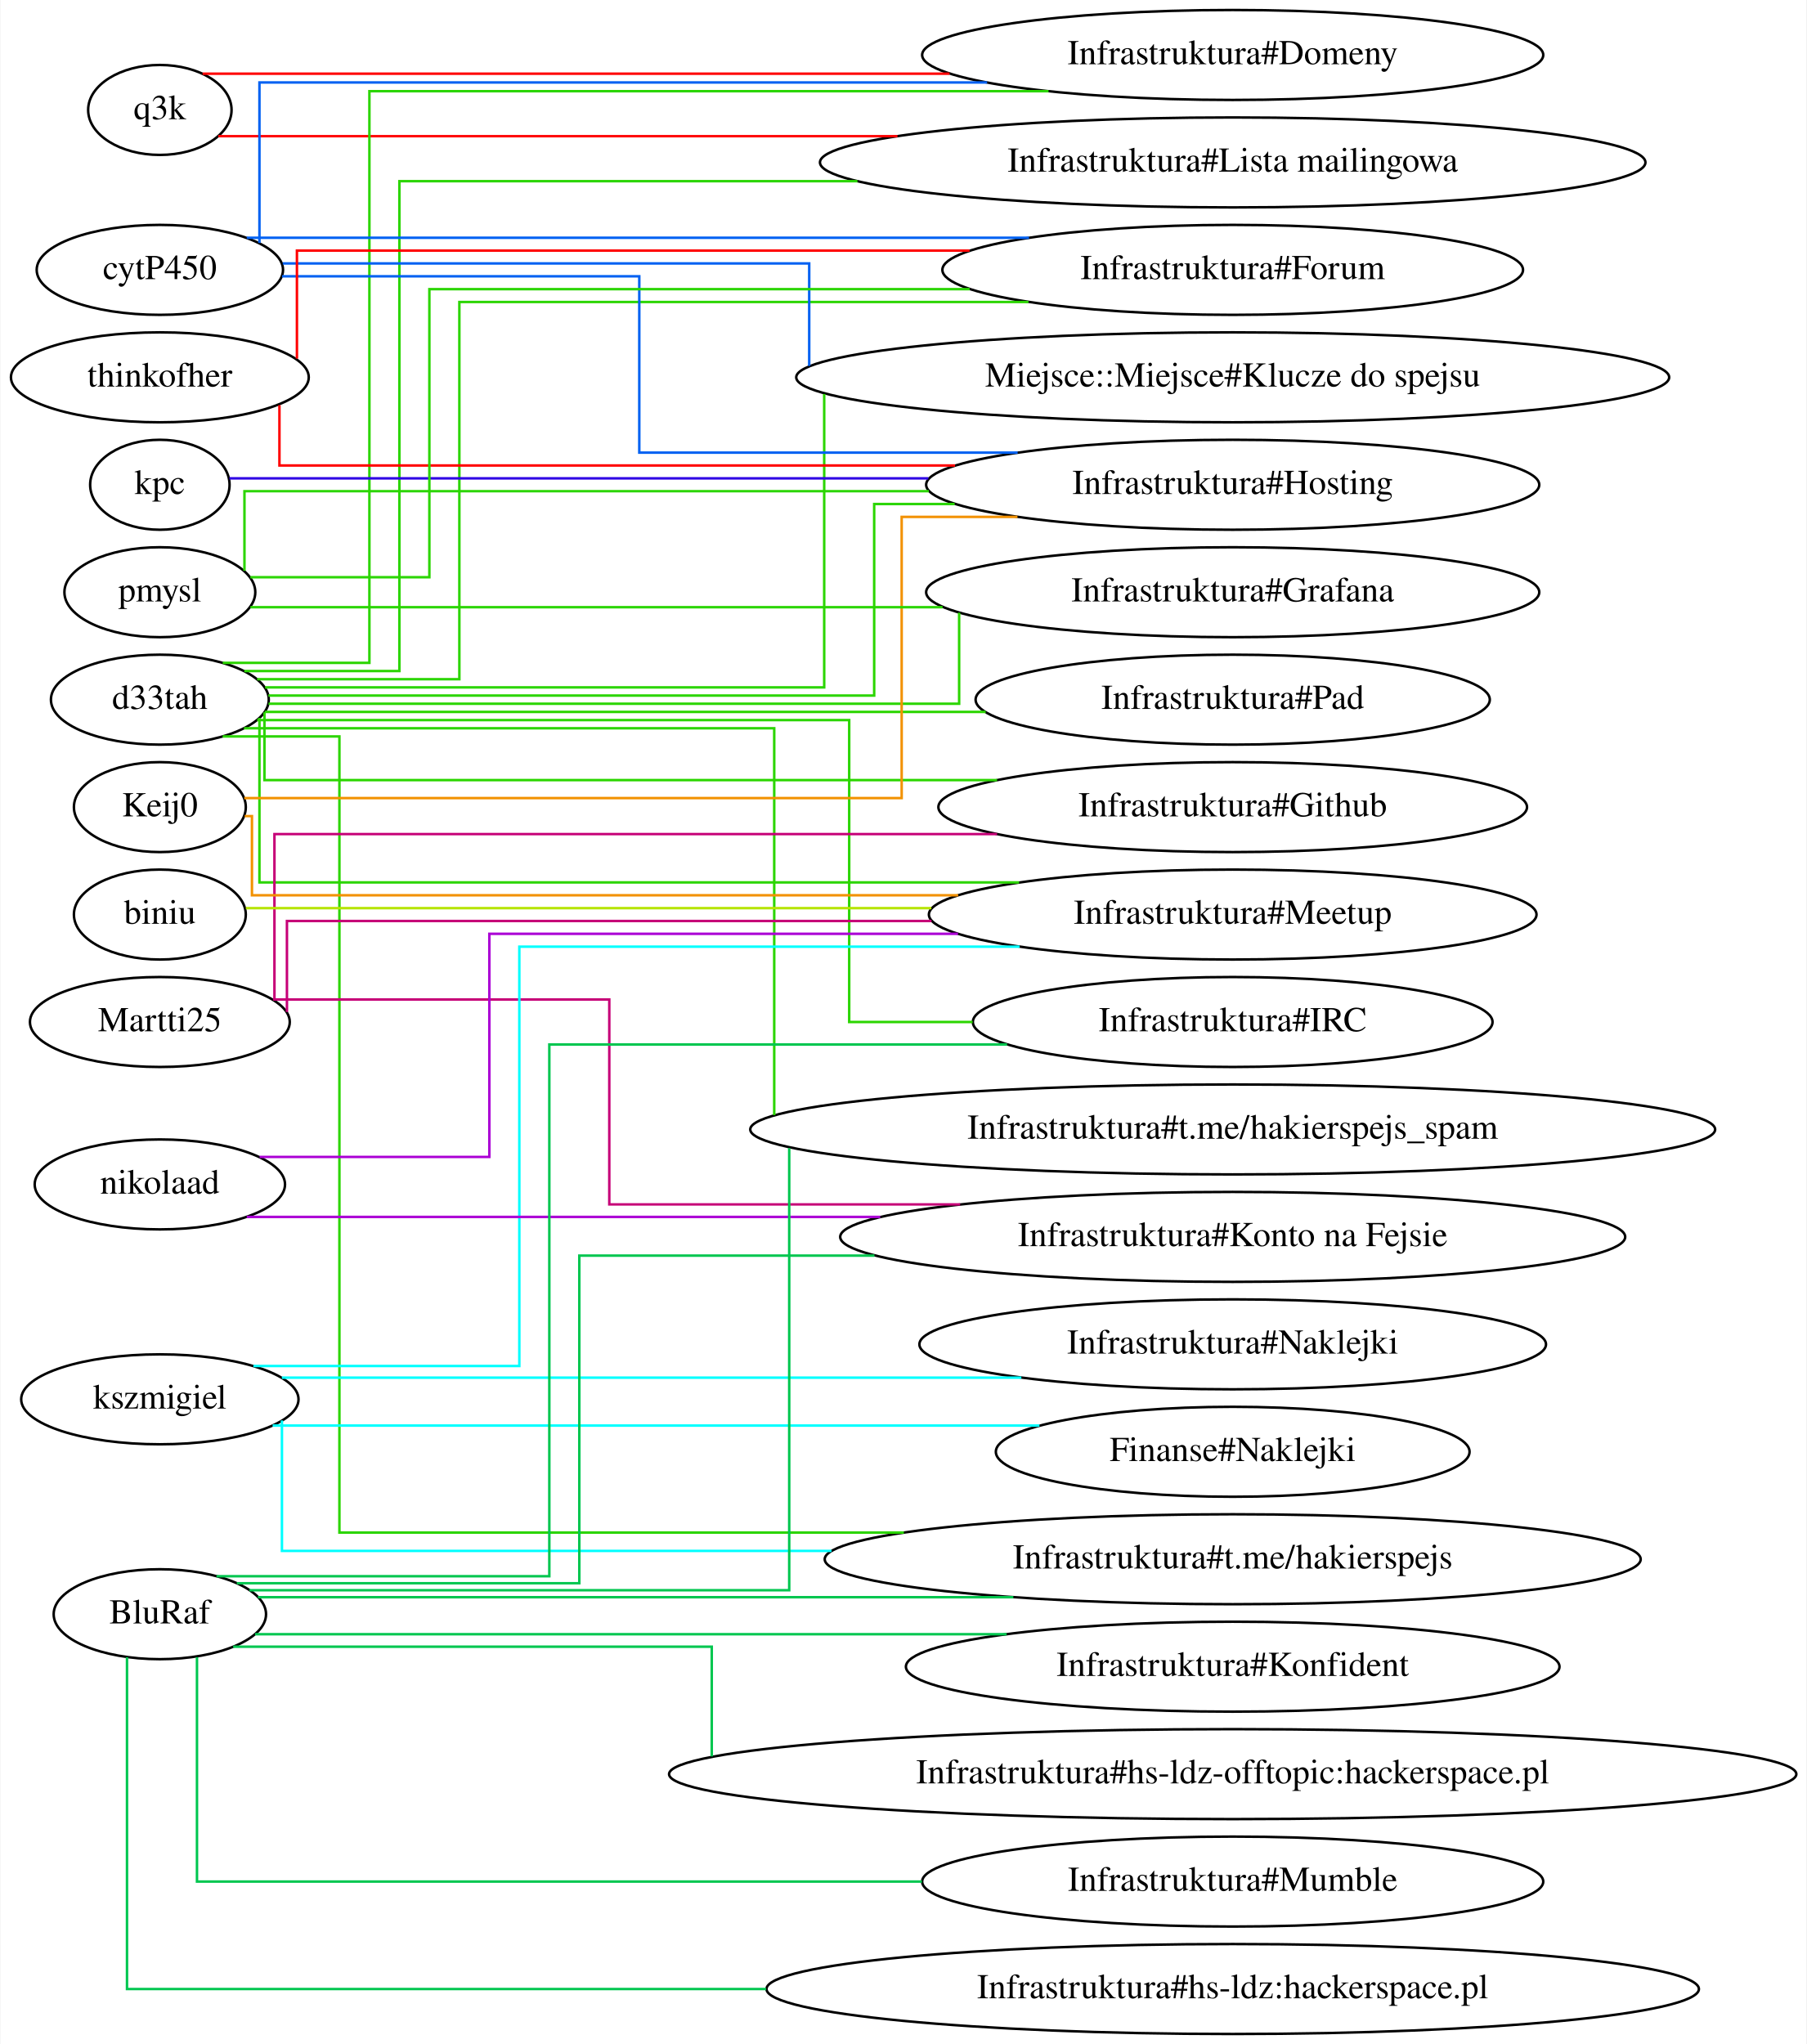
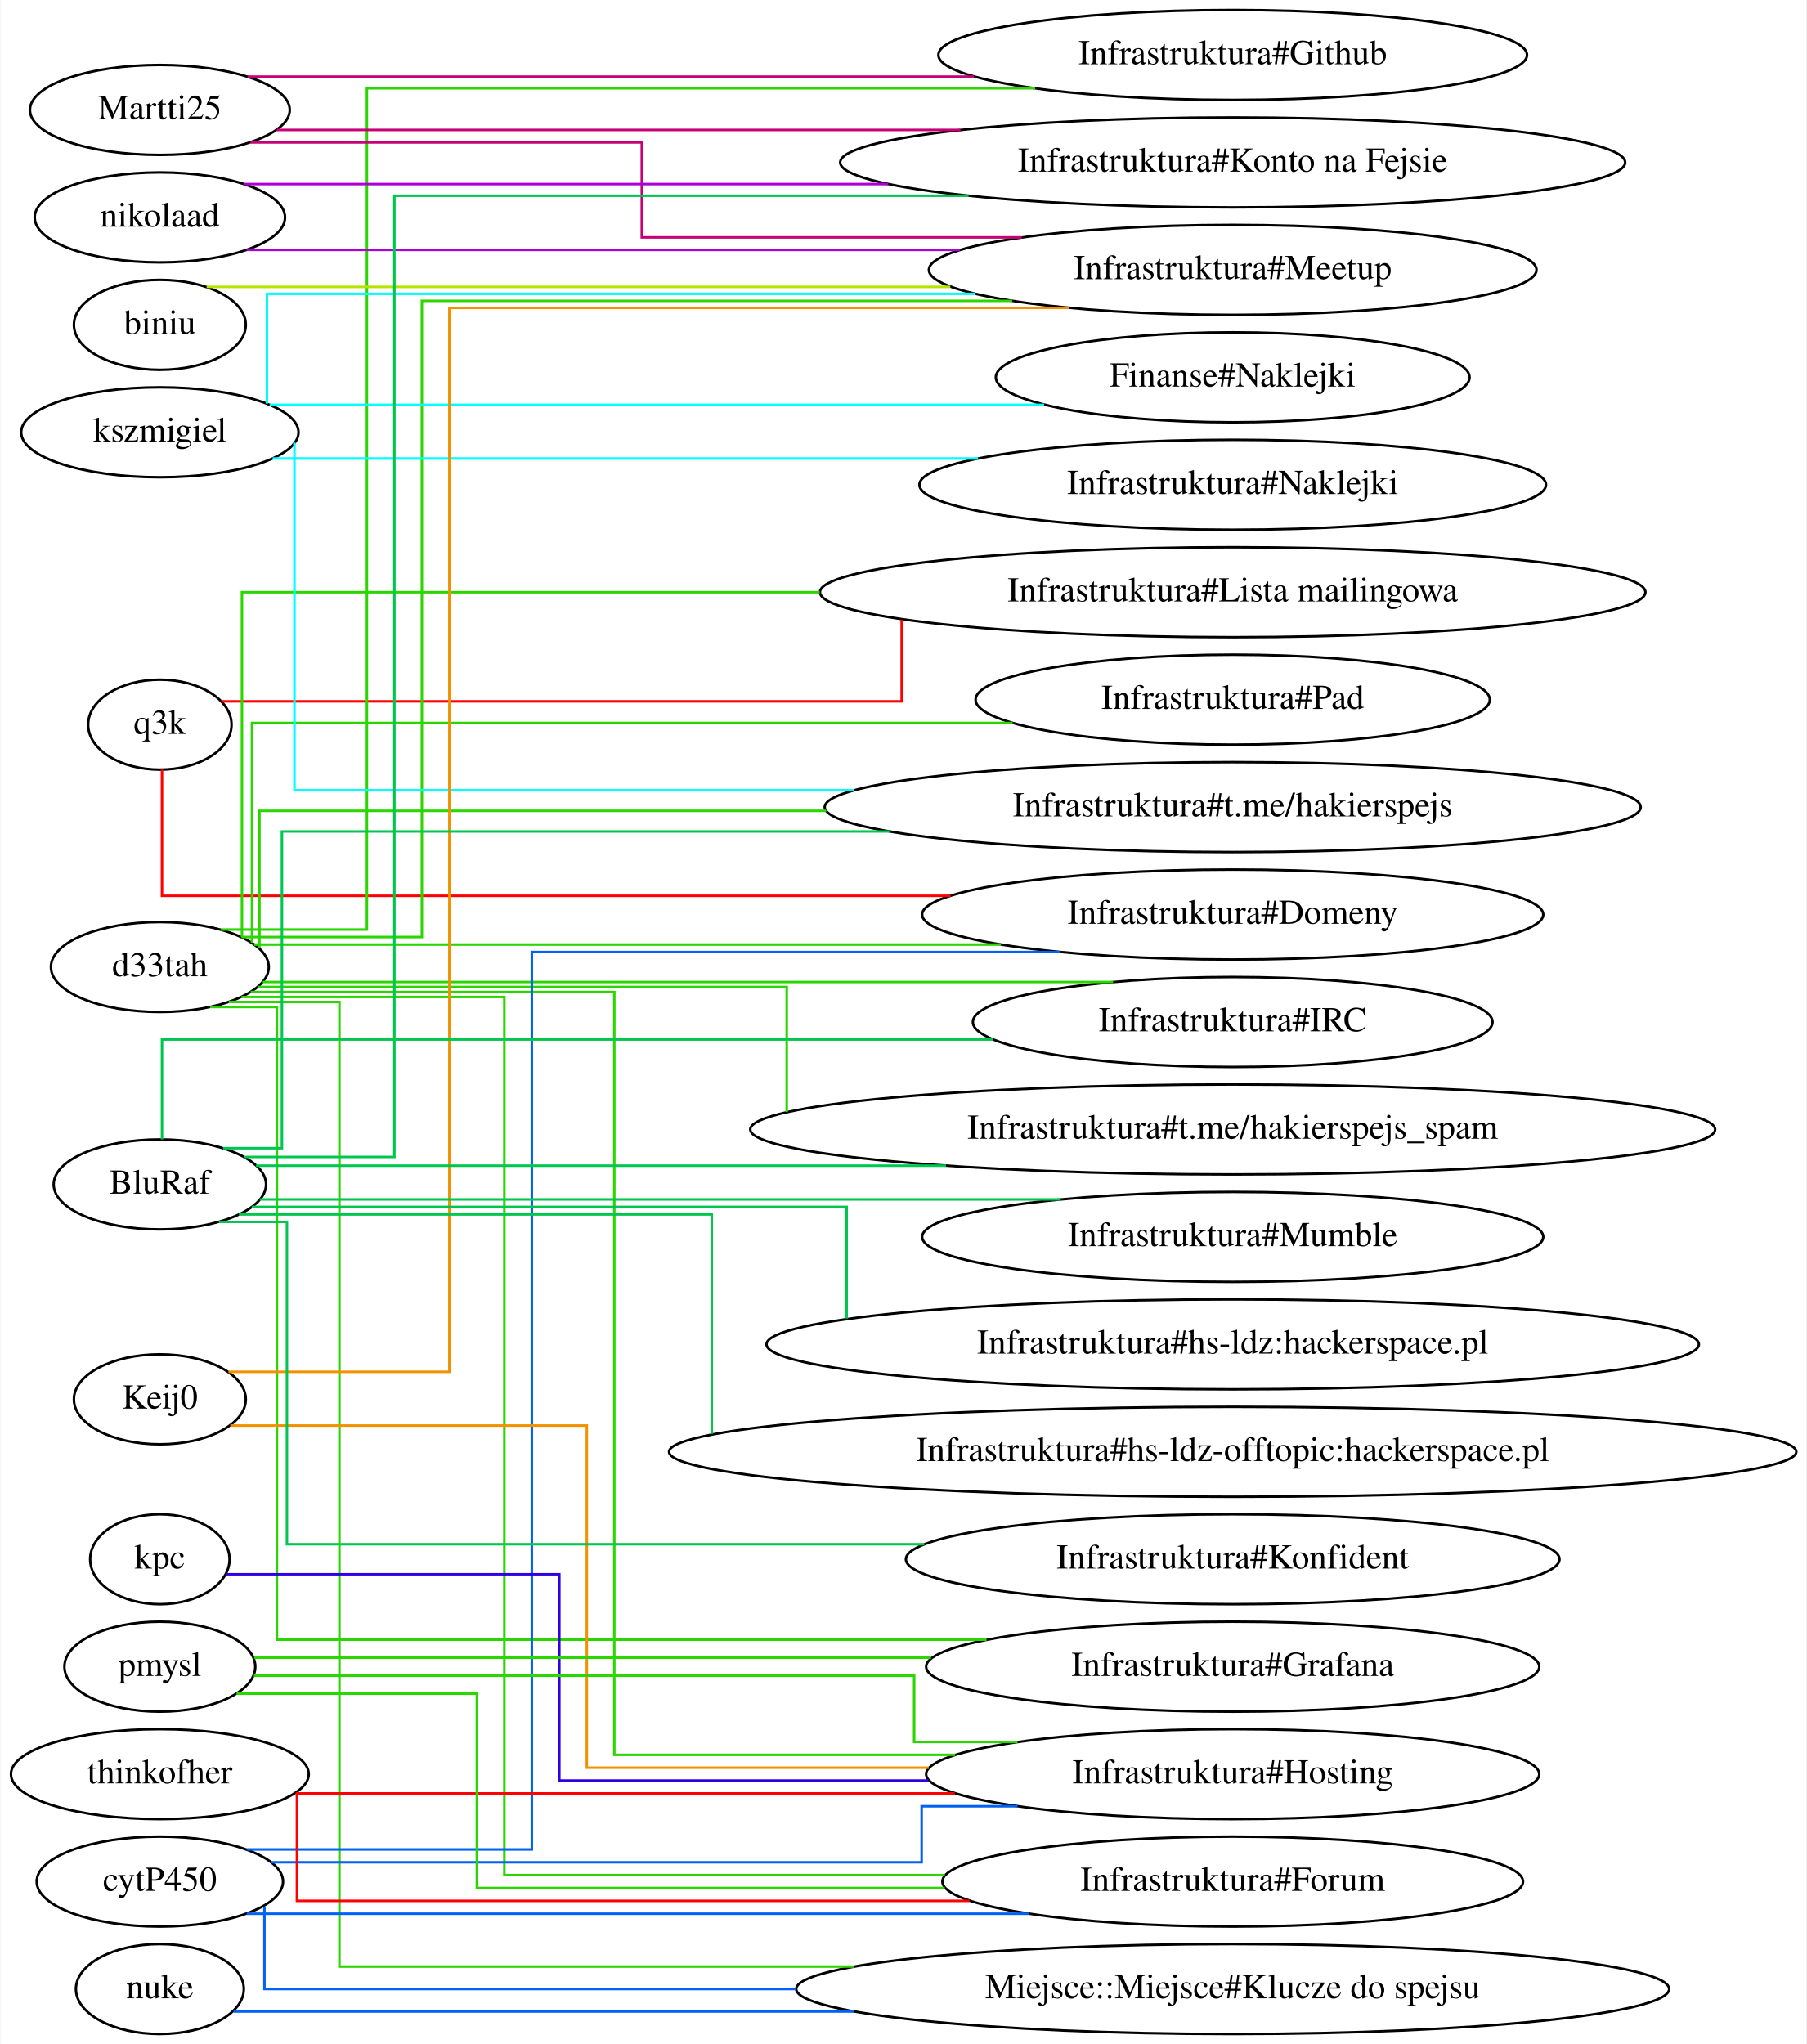
<svg xmlns="http://www.w3.org/2000/svg" width="723pt" height="818pt" viewBox="0.00 0.00 722.65 818.00">
  <g id="graph0" class="graph" transform="scale(1 1) rotate(0) translate(4 814)">
    <polygon fill="#ffffff" stroke="transparent" points="-4,4 -4,-814 718.649,-814 718.649,4 -4,4" />
    <g id="node1" class="node">
-       <ellipse fill="none" stroke="#000000" cx="59.795" cy="-770" rx="28.695" ry="18" />
-       <text text-anchor="middle" x="59.795" y="-766.3" font-family="Times,serif" font-size="14.00" fill="#000000">q3k</text>
+       <ellipse fill="none" stroke="#000000" cx="59.795" cy="-524" rx="28.695" ry="18" />
+       <text text-anchor="middle" x="59.795" y="-520.3" font-family="Times,serif" font-size="14.00" fill="#000000">q3k</text>
    </g>
    <g id="node2" class="node">
-       <ellipse fill="none" stroke="#000000" cx="489.119" cy="-749" rx="165.171" ry="18" />
-       <text text-anchor="middle" x="489.119" y="-745.3" font-family="Times,serif" font-size="14.00" fill="#000000">Infrastruktura#Lista mailingowa</text>
+       <ellipse fill="none" stroke="#000000" cx="489.119" cy="-448" rx="124.278" ry="18" />
+       <text text-anchor="middle" x="489.119" y="-444.3" font-family="Times,serif" font-size="14.00" fill="#000000">Infrastruktura#Domeny</text>
    </g>
    <g id="edge1" class="edge">
-       <path fill="none" stroke="#ff0000" d="M83.182,-759.5C133.927,-759.5 257.418,-759.5 354.969,-759.5" />
+       <path fill="none" stroke="#ff0000" d="M60.649,-506.002C60.649,-485.707 60.649,-455.5 60.649,-455.5 60.649,-455.5 249.318,-455.5 376.264,-455.5" />
    </g>
    <g id="node3" class="node">
-       <ellipse fill="none" stroke="#000000" cx="489.119" cy="-792" rx="124.278" ry="18" />
-       <text text-anchor="middle" x="489.119" y="-788.3" font-family="Times,serif" font-size="14.00" fill="#000000">Infrastruktura#Domeny</text>
+       <ellipse fill="none" stroke="#000000" cx="489.119" cy="-577" rx="165.171" ry="18" />
+       <text text-anchor="middle" x="489.119" y="-573.3" font-family="Times,serif" font-size="14.00" fill="#000000">Infrastruktura#Lista mailingowa</text>
    </g>
    <g id="edge2" class="edge">
-       <path fill="none" stroke="#ff0000" d="M76.89,-784.5C126.172,-784.5 271.648,-784.5 375.806,-784.5" />
+       <path fill="none" stroke="#ff0000" d="M84.34,-533.333C155.463,-533.333 356.649,-533.333 356.649,-533.333 356.649,-533.333 356.649,-553.045 356.649,-565.981" />
    </g>
    <g id="node4" class="node">
-       <ellipse fill="none" stroke="#000000" cx="59.795" cy="-534" rx="43.592" ry="18" />
-       <text text-anchor="middle" x="59.795" y="-530.3" font-family="Times,serif" font-size="14.00" fill="#000000">d33tah</text>
-     </g>
-     <g id="edge12" class="edge">
-       <path fill="none" stroke="#2bd500" d="M93.59,-545.455C121.187,-545.455 155.649,-545.455 155.649,-545.455 155.649,-545.455 155.649,-741.5 155.649,-741.5 155.649,-741.5 250.457,-741.5 338.968,-741.5" />
-     </g>
-     <g id="edge13" class="edge">
-       <path fill="none" stroke="#2bd500" d="M84.954,-548.727C109.654,-548.727 143.649,-548.727 143.649,-548.727 143.649,-548.727 143.649,-777.5 143.649,-777.5 143.649,-777.5 313.97,-777.5 415.431,-777.5" />
+       <ellipse fill="none" stroke="#000000" cx="59.795" cy="-427" rx="43.592" ry="18" />
+       <text text-anchor="middle" x="59.795" y="-423.3" font-family="Times,serif" font-size="14.00" fill="#000000">d33tah</text>
+     </g>
+     <g id="edge9" class="edge">
+       <path fill="none" stroke="#2bd500" d="M97.518,-436C163.814,-436 303.021,-436 396.313,-436" />
+     </g>
+     <g id="edge11" class="edge">
+       <path fill="none" stroke="#2bd500" d="M92.649,-439.022C92.649,-474.616 92.649,-577 92.649,-577 92.649,-577 215.065,-577 323.851,-577" />
    </g>
    <g id="node5" class="node">
-       <ellipse fill="none" stroke="#000000" cx="489.119" cy="-577" rx="122.678" ry="18" />
-       <text text-anchor="middle" x="489.119" y="-573.3" font-family="Times,serif" font-size="14.00" fill="#000000">Infrastruktura#Grafana</text>
+       <ellipse fill="none" stroke="#000000" cx="489.119" cy="-706" rx="121.578" ry="18" />
+       <text text-anchor="middle" x="489.119" y="-702.3" font-family="Times,serif" font-size="14.00" fill="#000000">Infrastruktura#Meetup</text>
    </g>
    <g id="edge3" class="edge">
-       <path fill="none" stroke="#2bd500" d="M103.265,-532.364C190.719,-532.364 379.649,-532.364 379.649,-532.364 379.649,-532.364 379.649,-555.927 379.649,-568.813" />
+       <path fill="none" stroke="#2bd500" d="M92.397,-439C123.177,-439 164.649,-439 164.649,-439 164.649,-439 164.649,-693.6 164.649,-693.6 164.649,-693.6 304.803,-693.6 400.885,-693.6" />
    </g>
    <g id="node6" class="node">
-       <ellipse fill="none" stroke="#000000" cx="489.119" cy="-448" rx="121.578" ry="18" />
-       <text text-anchor="middle" x="489.119" y="-444.3" font-family="Times,serif" font-size="14.00" fill="#000000">Infrastruktura#Meetup</text>
+       <ellipse fill="none" stroke="#000000" cx="489.119" cy="-792" rx="117.779" ry="18" />
+       <text text-anchor="middle" x="489.119" y="-788.3" font-family="Times,serif" font-size="14.00" fill="#000000">Infrastruktura#Github</text>
    </g>
    <g id="edge4" class="edge">
-       <path fill="none" stroke="#2bd500" d="M99.649,-526.719C99.649,-508.219 99.649,-460.857 99.649,-460.857 99.649,-460.857 289.002,-460.857 403.649,-460.857" />
+       <path fill="none" stroke="#2bd500" d="M84.206,-442C108.646,-442 142.649,-442 142.649,-442 142.649,-442 142.649,-778.667 142.649,-778.667 142.649,-778.667 307.809,-778.667 410.066,-778.667" />
    </g>
    <g id="node7" class="node">
      <ellipse fill="none" stroke="#000000" cx="489.119" cy="-362" rx="193.066" ry="18" />
      <text text-anchor="middle" x="489.119" y="-358.3" font-family="Times,serif" font-size="14.00" fill="#000000">Infrastruktura#t.me/hakierspejs_spam</text>
    </g>
    <g id="edge5" class="edge">
-       <path fill="none" stroke="#2bd500" d="M93.464,-522.545C160.798,-522.545 305.649,-522.545 305.649,-522.545 305.649,-522.545 305.649,-396.313 305.649,-367.714" />
+       <path fill="none" stroke="#2bd500" d="M98.991,-419C169.544,-419 310.649,-419 310.649,-419 310.649,-419 310.649,-384.21 310.649,-368.989" />
    </g>
    <g id="node8" class="node">
-       <ellipse fill="none" stroke="#000000" cx="489.119" cy="-190" rx="163.271" ry="18" />
-       <text text-anchor="middle" x="489.119" y="-186.3" font-family="Times,serif" font-size="14.00" fill="#000000">Infrastruktura#t.me/hakierspejs</text>
+       <ellipse fill="none" stroke="#000000" cx="489.119" cy="-534" rx="102.882" ry="18" />
+       <text text-anchor="middle" x="489.119" y="-530.3" font-family="Times,serif" font-size="14.00" fill="#000000">Infrastruktura#Pad</text>
    </g>
    <g id="edge6" class="edge">
-       <path fill="none" stroke="#2bd500" d="M84.926,-519.273C105.647,-519.273 131.649,-519.273 131.649,-519.273 131.649,-519.273 131.649,-200.667 131.649,-200.667 131.649,-200.667 255.607,-200.667 357.534,-200.667" />
+       <path fill="none" stroke="#2bd500" d="M96.649,-436.722C96.649,-461.425 96.649,-524.667 96.649,-524.667 96.649,-524.667 285.328,-524.667 401.041,-524.667" />
    </g>
    <g id="node9" class="node">
-       <ellipse fill="none" stroke="#000000" cx="489.119" cy="-491" rx="117.779" ry="18" />
-       <text text-anchor="middle" x="489.119" y="-487.3" font-family="Times,serif" font-size="14.00" fill="#000000">Infrastruktura#Github</text>
+       <ellipse fill="none" stroke="#000000" cx="489.119" cy="-61" rx="116.18" ry="18" />
+       <text text-anchor="middle" x="489.119" y="-57.3" font-family="Times,serif" font-size="14.00" fill="#000000">Infrastruktura#Forum</text>
    </g>
    <g id="edge7" class="edge">
-       <path fill="none" stroke="#2bd500" d="M101.649,-528.969C101.649,-519.913 101.649,-501.8 101.649,-501.8 101.649,-501.8 280.137,-501.8 394.829,-501.8" />
+       <path fill="none" stroke="#2bd500" d="M92.464,-415C133.23,-415 197.649,-415 197.649,-415 197.649,-415 197.649,-63.571 197.649,-63.571 197.649,-63.571 292.452,-63.571 373.923,-63.571" />
    </g>
    <g id="node10" class="node">
      <ellipse fill="none" stroke="#000000" cx="489.119" cy="-405" rx="103.981" ry="18" />
      <text text-anchor="middle" x="489.119" y="-401.3" font-family="Times,serif" font-size="14.00" fill="#000000">Infrastruktura#IRC</text>
    </g>
    <g id="edge8" class="edge">
-       <path fill="none" stroke="#2bd500" d="M98.733,-525.818C174.772,-525.818 335.649,-525.818 335.649,-525.818 335.649,-525.818 335.649,-405 335.649,-405 335.649,-405 357.683,-405 385.053,-405" />
+       <path fill="none" stroke="#2bd500" d="M100.96,-421C180.818,-421 356.358,-421 441.261,-421" />
    </g>
    <g id="node11" class="node">
-       <ellipse fill="none" stroke="#000000" cx="489.119" cy="-663" rx="174.669" ry="18" />
-       <text text-anchor="middle" x="489.119" y="-659.3" font-family="Times,serif" font-size="14.00" fill="#000000">Miejsce::Miejsce#Klucze do spejsu</text>
-     </g>
-     <g id="edge9" class="edge">
-       <path fill="none" stroke="#2bd500" d="M101.92,-538.909C176.884,-538.909 325.649,-538.909 325.649,-538.909 325.649,-538.909 325.649,-630.553 325.649,-656.328" />
+       <ellipse fill="none" stroke="#000000" cx="489.119" cy="-18" rx="174.669" ry="18" />
+       <text text-anchor="middle" x="489.119" y="-14.3" font-family="Times,serif" font-size="14.00" fill="#000000">Miejsce::Miejsce#Klucze do spejsu</text>
+     </g>
+     <g id="edge10" class="edge">
+       <path fill="none" stroke="#2bd500" d="M87.37,-413C107.633,-413 131.649,-413 131.649,-413 131.649,-413 131.649,-27 131.649,-27 131.649,-27 240.091,-27 337.52,-27" />
    </g>
    <g id="node12" class="node">
-       <ellipse fill="none" stroke="#000000" cx="489.119" cy="-534" rx="102.882" ry="18" />
-       <text text-anchor="middle" x="489.119" y="-530.3" font-family="Times,serif" font-size="14.00" fill="#000000">Infrastruktura#Pad</text>
-     </g>
-     <g id="edge10" class="edge">
-       <path fill="none" stroke="#2bd500" d="M101.742,-529.091C168.1,-529.091 299.098,-529.091 390.288,-529.091" />
+       <ellipse fill="none" stroke="#000000" cx="489.119" cy="-491" rx="163.271" ry="18" />
+       <text text-anchor="middle" x="489.119" y="-487.3" font-family="Times,serif" font-size="14.00" fill="#000000">Infrastruktura#t.me/hakierspejs</text>
+     </g>
+     <g id="edge12" class="edge">
+       <path fill="none" stroke="#2bd500" d="M99.649,-434.664C99.649,-451.353 99.649,-489.5 99.649,-489.5 99.649,-489.5 219.692,-489.5 326.488,-489.5" />
    </g>
    <g id="node13" class="node">
-       <ellipse fill="none" stroke="#000000" cx="489.119" cy="-620" rx="122.678" ry="18" />
-       <text text-anchor="middle" x="489.119" y="-616.3" font-family="Times,serif" font-size="14.00" fill="#000000">Infrastruktura#Hosting</text>
-     </g>
-     <g id="edge11" class="edge">
-       <path fill="none" stroke="#2bd500" d="M103.21,-535.636C183.177,-535.636 345.649,-535.636 345.649,-535.636 345.649,-535.636 345.649,-612.286 345.649,-612.286 345.649,-612.286 359.14,-612.286 377.847,-612.286" />
+       <ellipse fill="none" stroke="#000000" cx="489.119" cy="-147" rx="122.678" ry="18" />
+       <text text-anchor="middle" x="489.119" y="-143.3" font-family="Times,serif" font-size="14.00" fill="#000000">Infrastruktura#Grafana</text>
+     </g>
+     <g id="edge13" class="edge">
+       <path fill="none" stroke="#2bd500" d="M79.937,-411C92.636,-411 106.649,-411 106.649,-411 106.649,-411 106.649,-157.8 106.649,-157.8 106.649,-157.8 277.301,-157.8 390.624,-157.8" />
    </g>
    <g id="node14" class="node">
-       <ellipse fill="none" stroke="#000000" cx="489.119" cy="-706" rx="116.18" ry="18" />
-       <text text-anchor="middle" x="489.119" y="-702.3" font-family="Times,serif" font-size="14.00" fill="#000000">Infrastruktura#Forum</text>
+       <ellipse fill="none" stroke="#000000" cx="489.119" cy="-104" rx="122.678" ry="18" />
+       <text text-anchor="middle" x="489.119" y="-100.3" font-family="Times,serif" font-size="14.00" fill="#000000">Infrastruktura#Hosting</text>
    </g>
    <g id="edge14" class="edge">
-       <path fill="none" stroke="#2bd500" d="M98.708,-542.182C133.705,-542.182 179.649,-542.182 179.649,-542.182 179.649,-542.182 179.649,-693.143 179.649,-693.143 179.649,-693.143 315.718,-693.143 407.405,-693.143" />
+       <path fill="none" stroke="#2bd500" d="M96.159,-417C149.228,-417 241.649,-417 241.649,-417 241.649,-417 241.649,-111.714 241.649,-111.714 241.649,-111.714 312.264,-111.714 378.052,-111.714" />
    </g>
    <g id="node15" class="node">
-       <ellipse fill="none" stroke="#000000" cx="59.795" cy="-706" rx="49.291" ry="18" />
-       <text text-anchor="middle" x="59.795" y="-702.3" font-family="Times,serif" font-size="14.00" fill="#000000">cytP450</text>
+       <ellipse fill="none" stroke="#000000" cx="59.795" cy="-61" rx="49.291" ry="18" />
+       <text text-anchor="middle" x="59.795" y="-57.3" font-family="Times,serif" font-size="14.00" fill="#000000">cytP450</text>
+     </g>
+     <g id="edge15" class="edge">
+       <path fill="none" stroke="#0061f2" d="M94.695,-73.857C138.691,-73.857 208.649,-73.857 208.649,-73.857 208.649,-73.857 208.649,-433 208.649,-433 208.649,-433 337.105,-433 420.149,-433" />
    </g>
    <g id="edge17" class="edge">
-       <path fill="none" stroke="#0061f2" d="M99.649,-716.746C99.649,-737.484 99.649,-781 99.649,-781 99.649,-781 275.462,-781 390.84,-781" />
-     </g>
-     <g id="edge15" class="edge">
-       <path fill="none" stroke="#0061f2" d="M108.977,-708.571C184.311,-708.571 319.649,-708.571 319.649,-708.571 319.649,-708.571 319.649,-679.063 319.649,-667.536" />
+       <path fill="none" stroke="#0061f2" d="M94.564,-48.143C162.237,-48.143 313.265,-48.143 407.6,-48.143" />
    </g>
    <g id="edge16" class="edge">
-       <path fill="none" stroke="#0061f2" d="M108.704,-703.429C165.546,-703.429 251.649,-703.429 251.649,-703.429 251.649,-703.429 251.649,-632.857 251.649,-632.857 251.649,-632.857 335.092,-632.857 403.051,-632.857" />
+       <path fill="none" stroke="#0061f2" d="M101.649,-51.027C101.649,-38.324 101.649,-18 101.649,-18 101.649,-18 211.406,-18 314.089,-18" />
    </g>
    <g id="edge18" class="edge">
-       <path fill="none" stroke="#0061f2" d="M94.564,-718.857C162.237,-718.857 313.265,-718.857 407.6,-718.857" />
+       <path fill="none" stroke="#0061f2" d="M104.45,-68.714C189.126,-68.714 364.649,-68.714 364.649,-68.714 364.649,-68.714 364.649,-91.143 364.649,-91.143 364.649,-91.143 381.61,-91.143 403.01,-91.143" />
    </g>
    <g id="node16" class="node">
-       <ellipse fill="none" stroke="#000000" cx="59.795" cy="-405" rx="51.991" ry="18" />
-       <text text-anchor="middle" x="59.795" y="-401.3" font-family="Times,serif" font-size="14.00" fill="#000000">Martti25</text>
+       <ellipse fill="none" stroke="#000000" cx="59.795" cy="-770" rx="51.991" ry="18" />
+       <text text-anchor="middle" x="59.795" y="-766.3" font-family="Times,serif" font-size="14.00" fill="#000000">Martti25</text>
+     </g>
+     <g id="edge19" class="edge">
+       <path fill="none" stroke="#c60077" d="M96.069,-757C151.935,-757 252.649,-757 252.649,-757 252.649,-757 252.649,-719 252.649,-719 252.649,-719 336.839,-719 404.75,-719" />
+     </g>
+     <g id="edge20" class="edge">
+       <path fill="none" stroke="#c60077" d="M94.928,-783.333C157.711,-783.333 291.398,-783.333 385.622,-783.333" />
+     </g>
+     <g id="node17" class="node">
+       <ellipse fill="none" stroke="#000000" cx="489.119" cy="-749" rx="157.072" ry="18" />
+       <text text-anchor="middle" x="489.119" y="-745.3" font-family="Times,serif" font-size="14.00" fill="#000000">Infrastruktura#Konto na Fejsie</text>
    </g>
    <g id="edge21" class="edge">
-       <path fill="none" stroke="#c60077" d="M110.649,-409.024C110.649,-419.25 110.649,-445.429 110.649,-445.429 110.649,-445.429 257.797,-445.429 368.589,-445.429" />
-     </g>
-     <g id="edge20" class="edge">
-       <path fill="none" stroke="#c60077" d="M105.649,-413.626C105.649,-433.379 105.649,-480.2 105.649,-480.2 105.649,-480.2 281.279,-480.2 394.821,-480.2" />
-     </g>
-     <g id="node17" class="node">
-       <ellipse fill="none" stroke="#000000" cx="489.119" cy="-319" rx="157.072" ry="18" />
-       <text text-anchor="middle" x="489.119" y="-315.3" font-family="Times,serif" font-size="14.00" fill="#000000">Infrastruktura#Konto na Fejsie</text>
-     </g>
-     <g id="edge19" class="edge">
-       <path fill="none" stroke="#c60077" d="M105.18,-414C158.46,-414 239.649,-414 239.649,-414 239.649,-414 239.649,-332 239.649,-332 239.649,-332 312.933,-332 380.061,-332" />
+       <path fill="none" stroke="#c60077" d="M106.557,-762C171.755,-762 291.892,-762 380.202,-762" />
    </g>
    <g id="node18" class="node">
-       <ellipse fill="none" stroke="#000000" cx="59.795" cy="-448" rx="34.394" ry="18" />
-       <text text-anchor="middle" x="59.795" y="-444.3" font-family="Times,serif" font-size="14.00" fill="#000000">biniu</text>
+       <ellipse fill="none" stroke="#000000" cx="59.795" cy="-684" rx="34.394" ry="18" />
+       <text text-anchor="middle" x="59.795" y="-680.3" font-family="Times,serif" font-size="14.00" fill="#000000">biniu</text>
    </g>
    <g id="edge22" class="edge">
-       <path fill="none" stroke="#b6e400" d="M94.202,-450.571C153.001,-450.571 275.475,-450.571 368.539,-450.571" />
+       <path fill="none" stroke="#b6e400" d="M78.518,-699.2C129.357,-699.2 273.058,-699.2 376.114,-699.2" />
    </g>
    <g id="node19" class="node">
-       <ellipse fill="none" stroke="#000000" cx="59.795" cy="-254" rx="55.491" ry="18" />
-       <text text-anchor="middle" x="59.795" y="-250.3" font-family="Times,serif" font-size="14.00" fill="#000000">kszmigiel</text>
+       <ellipse fill="none" stroke="#000000" cx="59.795" cy="-641" rx="55.491" ry="18" />
+       <text text-anchor="middle" x="59.795" y="-637.3" font-family="Times,serif" font-size="14.00" fill="#000000">kszmigiel</text>
+     </g>
+     <g id="edge23" class="edge">
+       <path fill="none" stroke="#00ffff" d="M102.649,-652.479C102.649,-668.706 102.649,-696.4 102.649,-696.4 102.649,-696.4 271.574,-696.4 386.06,-696.4" />
+     </g>
+     <g id="edge25" class="edge">
+       <path fill="none" stroke="#00ffff" d="M113.649,-636.867C113.649,-613.38 113.649,-497.75 113.649,-497.75 113.649,-497.75 233.484,-497.75 337.754,-497.75" />
+     </g>
+     <g id="node20" class="node">
+       <ellipse fill="none" stroke="#000000" cx="489.119" cy="-663" rx="94.783" ry="18" />
+       <text text-anchor="middle" x="489.119" y="-659.3" font-family="Times,serif" font-size="14.00" fill="#000000">Finanse#Naklejki</text>
+     </g>
+     <g id="edge24" class="edge">
+       <path fill="none" stroke="#00ffff" d="M103.722,-652C176.705,-652 323.785,-652 413.649,-652" />
+     </g>
+     <g id="node21" class="node">
+       <ellipse fill="none" stroke="#000000" cx="489.119" cy="-620" rx="125.378" ry="18" />
+       <text text-anchor="middle" x="489.119" y="-616.3" font-family="Times,serif" font-size="14.00" fill="#000000">Infrastruktura#Naklejki</text>
    </g>
    <g id="edge26" class="edge">
-       <path fill="none" stroke="#00ffff" d="M97.215,-267.333C139.839,-267.333 203.649,-267.333 203.649,-267.333 203.649,-267.333 203.649,-435.143 203.649,-435.143 203.649,-435.143 319.737,-435.143 403.856,-435.143" />
-     </g>
-     <g id="edge24" class="edge">
-       <path fill="none" stroke="#00ffff" d="M108.649,-245.565C108.649,-228.895 108.649,-193.333 108.649,-193.333 108.649,-193.333 224.684,-193.333 328.593,-193.333" />
-     </g>
-     <g id="node20" class="node">
-       <ellipse fill="none" stroke="#000000" cx="489.119" cy="-276" rx="125.378" ry="18" />
-       <text text-anchor="middle" x="489.119" y="-272.3" font-family="Times,serif" font-size="14.00" fill="#000000">Infrastruktura#Naklejki</text>
-     </g>
-     <g id="edge23" class="edge">
-       <path fill="none" stroke="#00ffff" d="M108.626,-262.667C180.603,-262.667 316.179,-262.667 404.542,-262.667" />
-     </g>
-     <g id="node21" class="node">
-       <ellipse fill="none" stroke="#000000" cx="489.119" cy="-233" rx="94.783" ry="18" />
-       <text text-anchor="middle" x="489.119" y="-229.3" font-family="Times,serif" font-size="14.00" fill="#000000">Finanse#Naklejki</text>
-     </g>
-     <g id="edge25" class="edge">
-       <path fill="none" stroke="#00ffff" d="M104.928,-243.5C177.804,-243.5 322.247,-243.5 411.773,-243.5" />
+       <path fill="none" stroke="#00ffff" d="M104.928,-630.5C171.452,-630.5 297.614,-630.5 387.199,-630.5" />
    </g>
    <g id="node22" class="node">
-       <ellipse fill="none" stroke="#000000" cx="59.795" cy="-340" rx="50.091" ry="18" />
-       <text text-anchor="middle" x="59.795" y="-336.3" font-family="Times,serif" font-size="14.00" fill="#000000">nikolaad</text>
+       <ellipse fill="none" stroke="#000000" cx="59.795" cy="-727" rx="50.091" ry="18" />
+       <text text-anchor="middle" x="59.795" y="-723.3" font-family="Times,serif" font-size="14.00" fill="#000000">nikolaad</text>
+     </g>
+     <g id="edge27" class="edge">
+       <path fill="none" stroke="#ab00d5" d="M94.564,-714C155.949,-714 285.917,-714 379.947,-714" />
    </g>
    <g id="edge28" class="edge">
-       <path fill="none" stroke="#ab00d5" d="M99.713,-351C138.522,-351 191.649,-351 191.649,-351 191.649,-351 191.649,-440.286 191.649,-440.286 191.649,-440.286 294.46,-440.286 379.198,-440.286" />
-     </g>
-     <g id="edge27" class="edge">
-       <path fill="none" stroke="#ab00d5" d="M94.564,-327C149.261,-327 258.413,-327 348.071,-327" />
+       <path fill="none" stroke="#ab00d5" d="M93.483,-740.333C148.437,-740.333 260.353,-740.333 351.174,-740.333" />
    </g>
    <g id="node23" class="node">
-       <ellipse fill="none" stroke="#000000" cx="59.795" cy="-491" rx="34.394" ry="18" />
-       <text text-anchor="middle" x="59.795" y="-487.3" font-family="Times,serif" font-size="14.00" fill="#000000">Keij0</text>
+       <ellipse fill="none" stroke="#000000" cx="59.795" cy="-254" rx="34.394" ry="18" />
+       <text text-anchor="middle" x="59.795" y="-250.3" font-family="Times,serif" font-size="14.00" fill="#000000">Keij0</text>
+     </g>
+     <g id="edge29" class="edge">
+       <path fill="none" stroke="#f29100" d="M87.251,-265C121.51,-265 175.649,-265 175.649,-265 175.649,-265 175.649,-690.8 175.649,-690.8 175.649,-690.8 331.918,-690.8 423.787,-690.8" />
    </g>
    <g id="edge30" class="edge">
-       <path fill="none" stroke="#f29100" d="M93.757,-487.4C95.561,-487.4 96.649,-487.4 96.649,-487.4 96.649,-487.4 96.649,-455.714 96.649,-455.714 96.649,-455.714 263.166,-455.714 379.273,-455.714" />
-     </g>
-     <g id="edge29" class="edge">
-       <path fill="none" stroke="#f29100" d="M93.559,-494.6C171.364,-494.6 356.649,-494.6 356.649,-494.6 356.649,-494.6 356.649,-607.143 356.649,-607.143 356.649,-607.143 377.679,-607.143 402.981,-607.143" />
+       <path fill="none" stroke="#f29100" d="M88.008,-243.5C136.535,-243.5 230.649,-243.5 230.649,-243.5 230.649,-243.5 230.649,-106.571 230.649,-106.571 230.649,-106.571 300.414,-106.571 367.453,-106.571" />
    </g>
    <g id="node24" class="node">
-       <ellipse fill="none" stroke="#000000" cx="59.795" cy="-168" rx="42.494" ry="18" />
-       <text text-anchor="middle" x="59.795" y="-164.3" font-family="Times,serif" font-size="14.00" fill="#000000">BluRaf</text>
+       <ellipse fill="none" stroke="#000000" cx="59.795" cy="-340" rx="42.494" ry="18" />
+       <text text-anchor="middle" x="59.795" y="-336.3" font-family="Times,serif" font-size="14.00" fill="#000000">BluRaf</text>
+     </g>
+     <g id="edge31" class="edge">
+       <path fill="none" stroke="#00c64f" d="M98.272,-347.5C159.811,-347.5 282.768,-347.5 374.422,-347.5" />
+     </g>
+     <g id="edge32" class="edge">
+       <path fill="none" stroke="#00c64f" d="M60.649,-358.034C60.649,-375.06 60.649,-398 60.649,-398 60.649,-398 266.925,-398 393.229,-398" />
+     </g>
+     <g id="edge35" class="edge">
+       <path fill="none" stroke="#00c64f" d="M85.081,-354.5C97.001,-354.5 108.649,-354.5 108.649,-354.5 108.649,-354.5 108.649,-481.25 108.649,-481.25 108.649,-481.25 242.78,-481.25 351.761,-481.25" />
+     </g>
+     <g id="edge37" class="edge">
+       <path fill="none" stroke="#00c64f" d="M93.413,-351C120.344,-351 153.649,-351 153.649,-351 153.649,-351 153.649,-735.667 153.649,-735.667 153.649,-735.667 285.102,-735.667 383.435,-735.667" />
+     </g>
+     <g id="node25" class="node">
+       <ellipse fill="none" stroke="#000000" cx="489.119" cy="-319" rx="124.278" ry="18" />
+       <text text-anchor="middle" x="489.119" y="-315.3" font-family="Times,serif" font-size="14.00" fill="#000000">Infrastruktura#Mumble</text>
+     </g>
+     <g id="edge33" class="edge">
+       <path fill="none" stroke="#00c64f" d="M99.799,-334C173.073,-334 329.61,-334 420.29,-334" />
+     </g>
+     <g id="node26" class="node">
+       <ellipse fill="none" stroke="#000000" cx="489.119" cy="-276" rx="186.567" ry="18" />
+       <text text-anchor="middle" x="489.119" y="-272.3" font-family="Times,serif" font-size="14.00" fill="#000000">Infrastruktura#hs-ldz:hackerspace.pl</text>
    </g>
    <g id="edge34" class="edge">
-       <path fill="none" stroke="#00c64f" d="M95.612,-177.6C165.144,-177.6 311.649,-177.6 311.649,-177.6 311.649,-177.6 311.649,-320.045 311.649,-354.543" />
-     </g>
-     <g id="edge35" class="edge">
-       <path fill="none" stroke="#00c64f" d="M99.032,-174.8C167.135,-174.8 308.785,-174.8 401.342,-174.8" />
+       <path fill="none" stroke="#00c64f" d="M96.578,-331C171.473,-331 334.649,-331 334.649,-331 334.649,-331 334.649,-302.277 334.649,-286.345" />
+     </g>
+     <g id="node27" class="node">
+       <ellipse fill="none" stroke="#000000" cx="489.119" cy="-233" rx="225.56" ry="18" />
+       <text text-anchor="middle" x="489.119" y="-229.3" font-family="Times,serif" font-size="14.00" fill="#000000">Infrastruktura#hs-ldz-offtopic:hackerspace.pl</text>
    </g>
    <g id="edge36" class="edge">
-       <path fill="none" stroke="#00c64f" d="M82.457,-183.2C125.683,-183.2 215.649,-183.2 215.649,-183.2 215.649,-183.2 215.649,-396 215.649,-396 215.649,-396 319.161,-396 398.817,-396" />
-     </g>
-     <g id="edge32" class="edge">
-       <path fill="none" stroke="#00c64f" d="M90.582,-180.4C139.04,-180.4 227.649,-180.4 227.649,-180.4 227.649,-180.4 227.649,-311.5 227.649,-311.5 227.649,-311.5 284.862,-311.5 345.762,-311.5" />
-     </g>
-     <g id="node25" class="node">
-       <ellipse fill="none" stroke="#000000" cx="489.119" cy="-104" rx="225.56" ry="18" />
-       <text text-anchor="middle" x="489.119" y="-100.3" font-family="Times,serif" font-size="14.00" fill="#000000">Infrastruktura#hs-ldz-offtopic:hackerspace.pl</text>
-     </g>
-     <g id="edge31" class="edge">
-       <path fill="none" stroke="#00c64f" d="M89.123,-155C149.199,-155 280.649,-155 280.649,-155 280.649,-155 280.649,-125.105 280.649,-111.091" />
-     </g>
-     <g id="node26" class="node">
-       <ellipse fill="none" stroke="#000000" cx="489.119" cy="-61" rx="124.278" ry="18" />
-       <text text-anchor="middle" x="489.119" y="-57.3" font-family="Times,serif" font-size="14.00" fill="#000000">Infrastruktura#Mumble</text>
-     </g>
-     <g id="edge33" class="edge">
-       <path fill="none" stroke="#00c64f" d="M74.649,-150.809C74.649,-120.562 74.649,-61 74.649,-61 74.649,-61 242.68,-61 364.765,-61" />
-     </g>
-     <g id="node27" class="node">
-       <ellipse fill="none" stroke="#000000" cx="489.119" cy="-18" rx="186.567" ry="18" />
-       <text text-anchor="middle" x="489.119" y="-14.3" font-family="Times,serif" font-size="14.00" fill="#000000">Infrastruktura#hs-ldz:hackerspace.pl</text>
-     </g>
-     <g id="edge37" class="edge">
-       <path fill="none" stroke="#00c64f" d="M46.649,-150.793C46.649,-111.393 46.649,-18 46.649,-18 46.649,-18 181.592,-18 302.434,-18" />
+       <path fill="none" stroke="#00c64f" d="M91.438,-328C152.506,-328 280.649,-328 280.649,-328 280.649,-328 280.649,-262.234 280.649,-240.14" />
    </g>
    <g id="node28" class="node">
-       <ellipse fill="none" stroke="#000000" cx="489.119" cy="-147" rx="130.777" ry="18" />
-       <text text-anchor="middle" x="489.119" y="-143.3" font-family="Times,serif" font-size="14.00" fill="#000000">Infrastruktura#Konfident</text>
+       <ellipse fill="none" stroke="#000000" cx="489.119" cy="-190" rx="130.777" ry="18" />
+       <text text-anchor="middle" x="489.119" y="-186.3" font-family="Times,serif" font-size="14.00" fill="#000000">Infrastruktura#Konfident</text>
    </g>
    <g id="edge38" class="edge">
-       <path fill="none" stroke="#00c64f" d="M97.894,-160C164.898,-160 305.54,-160 398.655,-160" />
+       <path fill="none" stroke="#00c64f" d="M83.436,-325C96.716,-325 110.649,-325 110.649,-325 110.649,-325 110.649,-196 110.649,-196 110.649,-196 255.273,-196 365.718,-196" />
    </g>
    <g id="node29" class="node">
-       <ellipse fill="none" stroke="#000000" cx="59.795" cy="-620" rx="27.895" ry="18" />
-       <text text-anchor="middle" x="59.795" y="-616.3" font-family="Times,serif" font-size="14.00" fill="#000000">kpc</text>
+       <ellipse fill="none" stroke="#000000" cx="59.795" cy="-190" rx="27.895" ry="18" />
+       <text text-anchor="middle" x="59.795" y="-186.3" font-family="Times,serif" font-size="14.00" fill="#000000">kpc</text>
    </g>
    <g id="edge39" class="edge">
-       <path fill="none" stroke="#2e00e4" d="M87.633,-622.571C143.191,-622.571 270.781,-622.571 367.325,-622.571" />
+       <path fill="none" stroke="#2e00e4" d="M86.191,-184C131.595,-184 219.649,-184 219.649,-184 219.649,-184 219.649,-101.429 219.649,-101.429 219.649,-101.429 295.981,-101.429 367.392,-101.429" />
    </g>
    <g id="node30" class="node">
-       <ellipse fill="none" stroke="#000000" cx="59.795" cy="-663" rx="59.59" ry="18" />
-       <text text-anchor="middle" x="59.795" y="-659.3" font-family="Times,serif" font-size="14.00" fill="#000000">thinkofher</text>
+       <ellipse fill="none" stroke="#000000" cx="59.795" cy="-104" rx="59.59" ry="18" />
+       <text text-anchor="middle" x="59.795" y="-100.3" font-family="Times,serif" font-size="14.00" fill="#000000">thinkofher</text>
+     </g>
+     <g id="edge41" class="edge">
+       <path fill="none" stroke="#ff0000" d="M114.649,-96.517C114.649,-82.41 114.649,-53.286 114.649,-53.286 114.649,-53.286 273.053,-53.286 383.812,-53.286" />
    </g>
    <g id="edge40" class="edge">
-       <path fill="none" stroke="#ff0000" d="M107.649,-651.835C107.649,-641.498 107.649,-627.714 107.649,-627.714 107.649,-627.714 265.4,-627.714 378.014,-627.714" />
-     </g>
-     <g id="edge41" class="edge">
-       <path fill="none" stroke="#ff0000" d="M114.649,-670.483C114.649,-684.59 114.649,-713.714 114.649,-713.714 114.649,-713.714 273.053,-713.714 383.812,-713.714" />
+       <path fill="none" stroke="#ff0000" d="M114.169,-96.286C180.167,-96.286 293.13,-96.286 377.857,-96.286" />
    </g>
    <g id="node31" class="node">
-       <ellipse fill="none" stroke="#000000" cx="59.795" cy="-577" rx="38.194" ry="18" />
-       <text text-anchor="middle" x="59.795" y="-573.3" font-family="Times,serif" font-size="14.00" fill="#000000">pmysl</text>
+       <ellipse fill="none" stroke="#000000" cx="59.795" cy="-147" rx="38.194" ry="18" />
+       <text text-anchor="middle" x="59.795" y="-143.3" font-family="Times,serif" font-size="14.00" fill="#000000">pmysl</text>
+     </g>
+     <g id="edge43" class="edge">
+       <path fill="none" stroke="#2bd500" d="M90.503,-136.2C128.046,-136.2 186.649,-136.2 186.649,-136.2 186.649,-136.2 186.649,-58.429 186.649,-58.429 186.649,-58.429 288.428,-58.429 373.906,-58.429" />
+     </g>
+     <g id="edge44" class="edge">
+       <path fill="none" stroke="#2bd500" d="M97.518,-150.6C157.47,-150.6 277.05,-150.6 368.378,-150.6" />
    </g>
    <g id="edge42" class="edge">
-       <path fill="none" stroke="#2bd500" d="M96.029,-571C156.474,-571 280.38,-571 373.012,-571" />
-     </g>
-     <g id="edge43" class="edge">
-       <path fill="none" stroke="#2bd500" d="M93.649,-585.574C93.649,-597.441 93.649,-617.429 93.649,-617.429 93.649,-617.429 251.284,-617.429 367.508,-617.429" />
-     </g>
-     <g id="edge44" class="edge">
-       <path fill="none" stroke="#2bd500" d="M96.009,-583C127.342,-583 167.649,-583 167.649,-583 167.649,-583 167.649,-698.286 167.649,-698.286 167.649,-698.286 290.104,-698.286 383.858,-698.286" />
+       <path fill="none" stroke="#2bd500" d="M97.415,-143.4C178.332,-143.4 361.649,-143.4 361.649,-143.4 361.649,-143.4 361.649,-116.857 361.649,-116.857 361.649,-116.857 380.139,-116.857 403.035,-116.857" />
+     </g>
+     <g id="node32" class="node">
+       <ellipse fill="none" stroke="#000000" cx="59.795" cy="-18" rx="33.595" ry="18" />
+       <text text-anchor="middle" x="59.795" y="-14.3" font-family="Times,serif" font-size="14.00" fill="#000000">nuke</text>
+     </g>
+     <g id="edge45" class="edge">
+       <path fill="none" stroke="#0061f2" d="M89.304,-9C140.028,-9 247.04,-9 337.596,-9" />
    </g>
  </g>
</svg>
